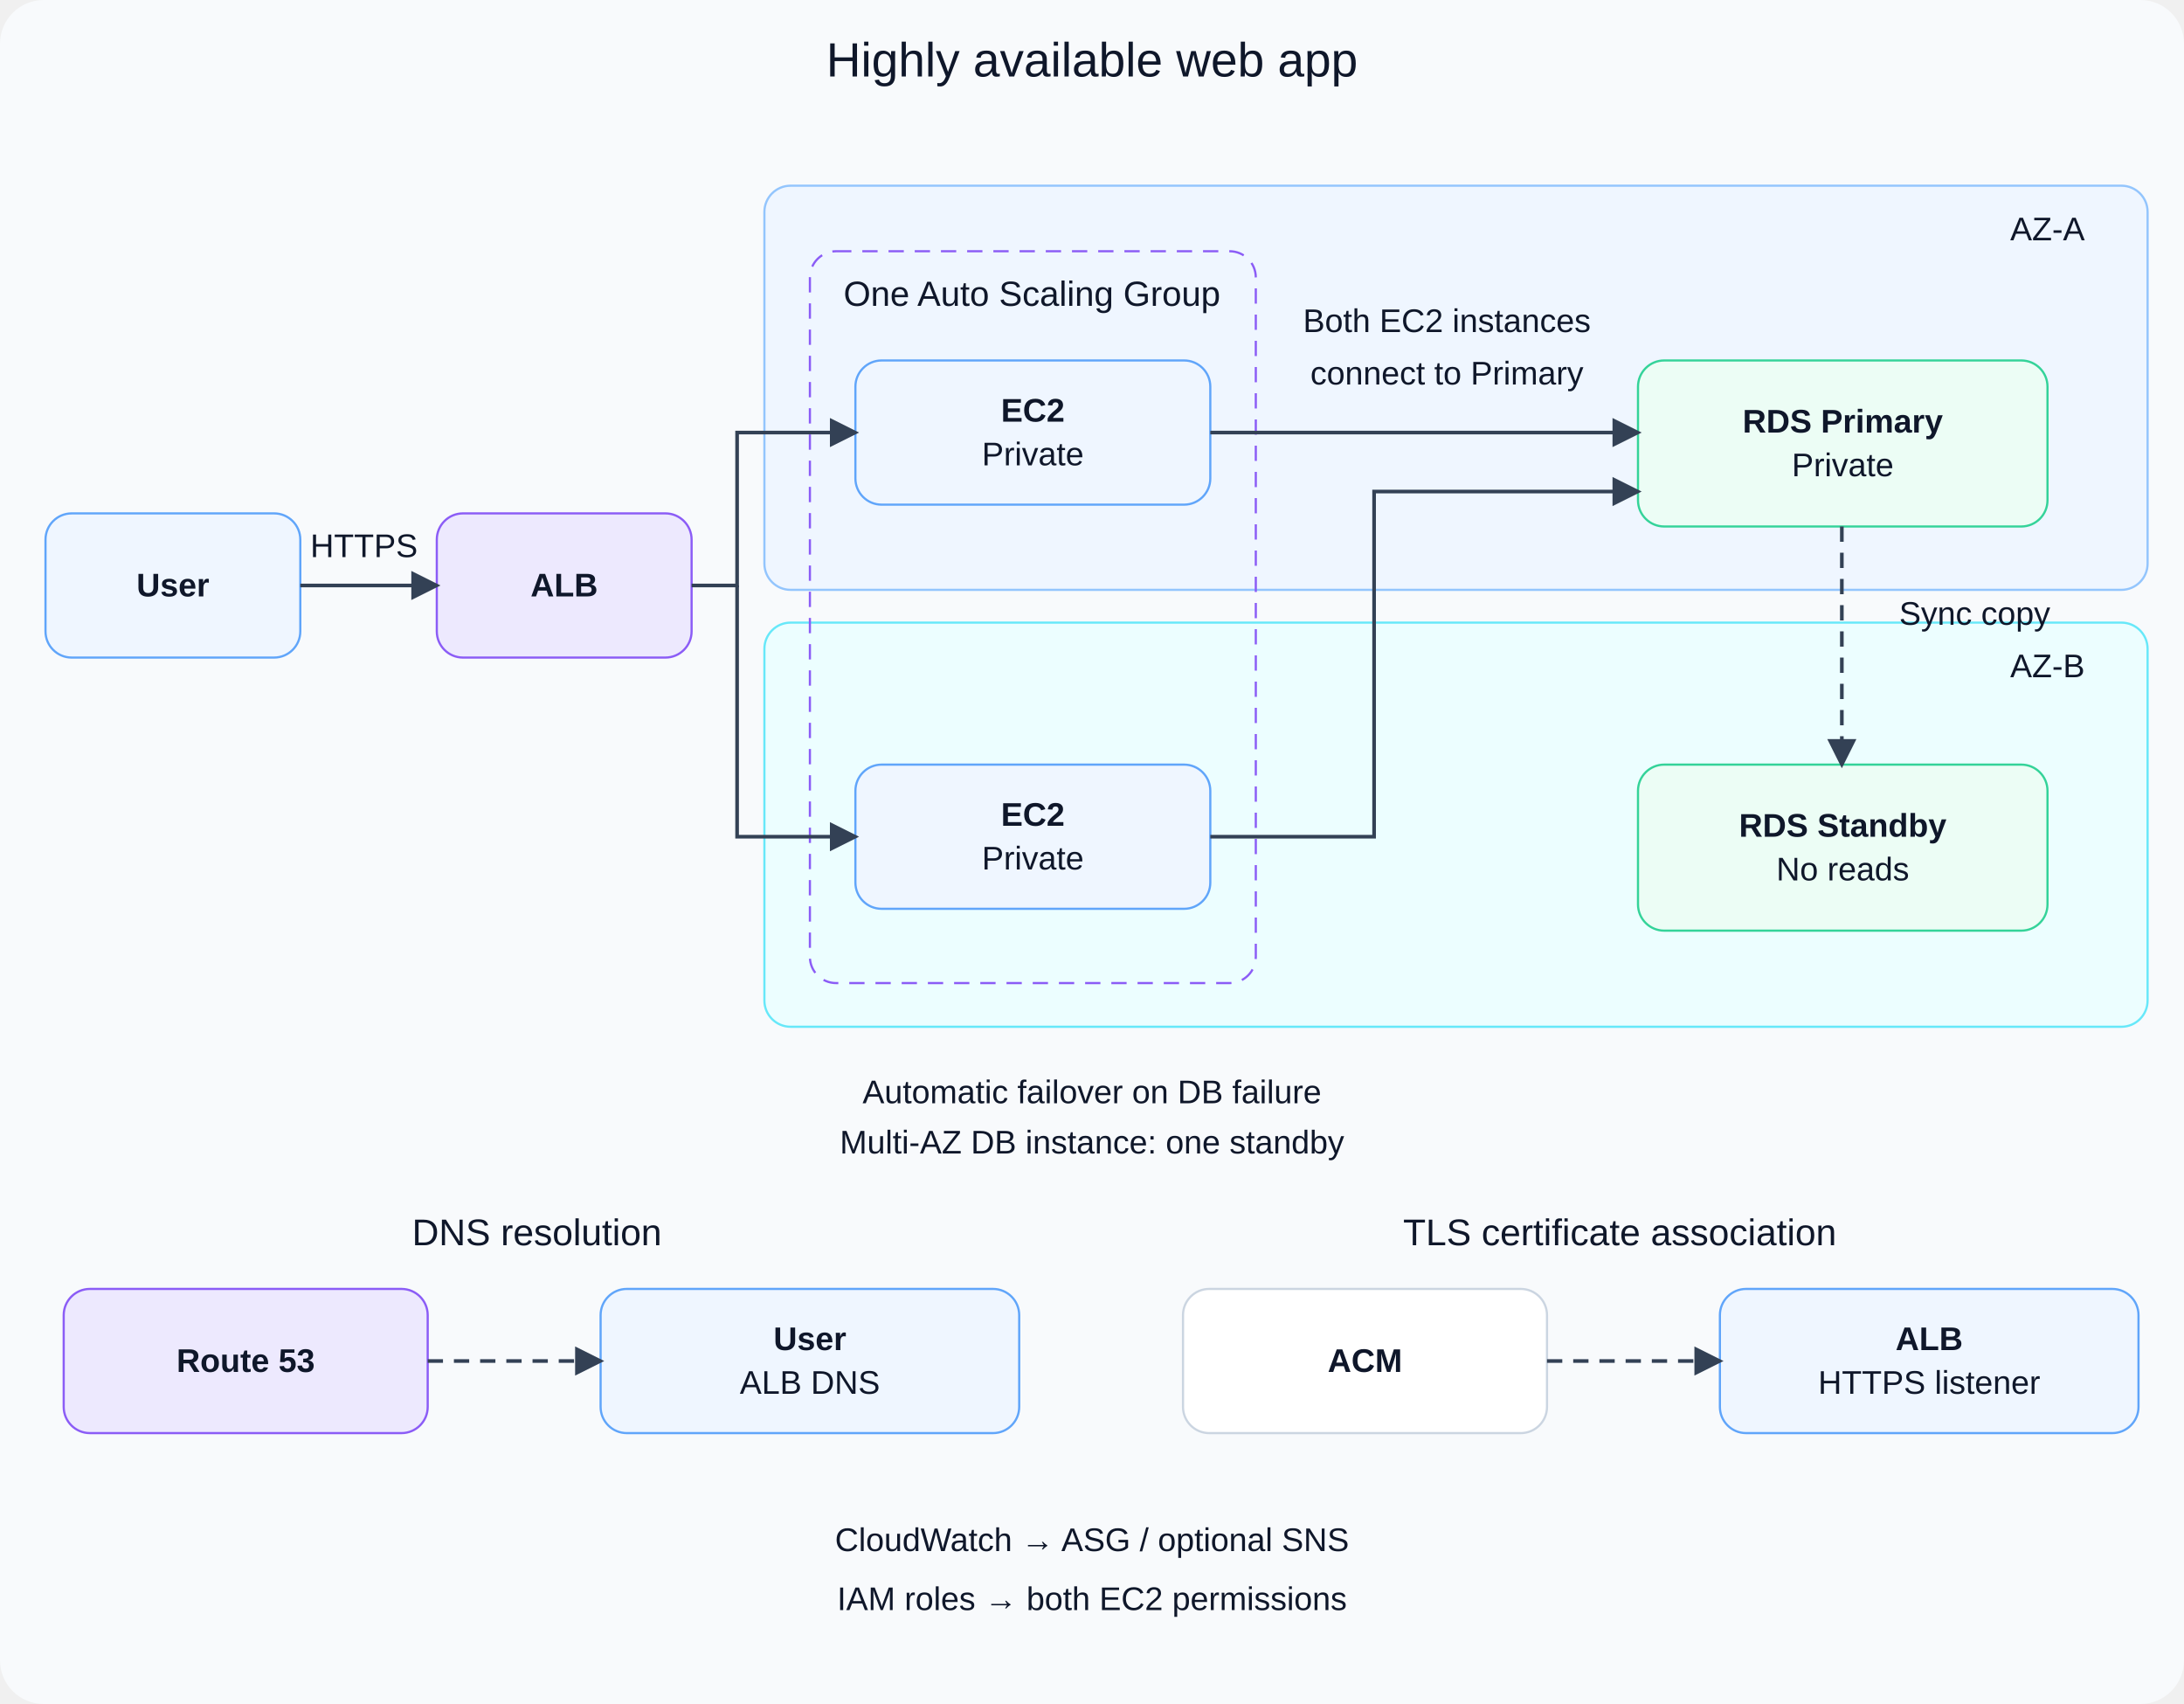
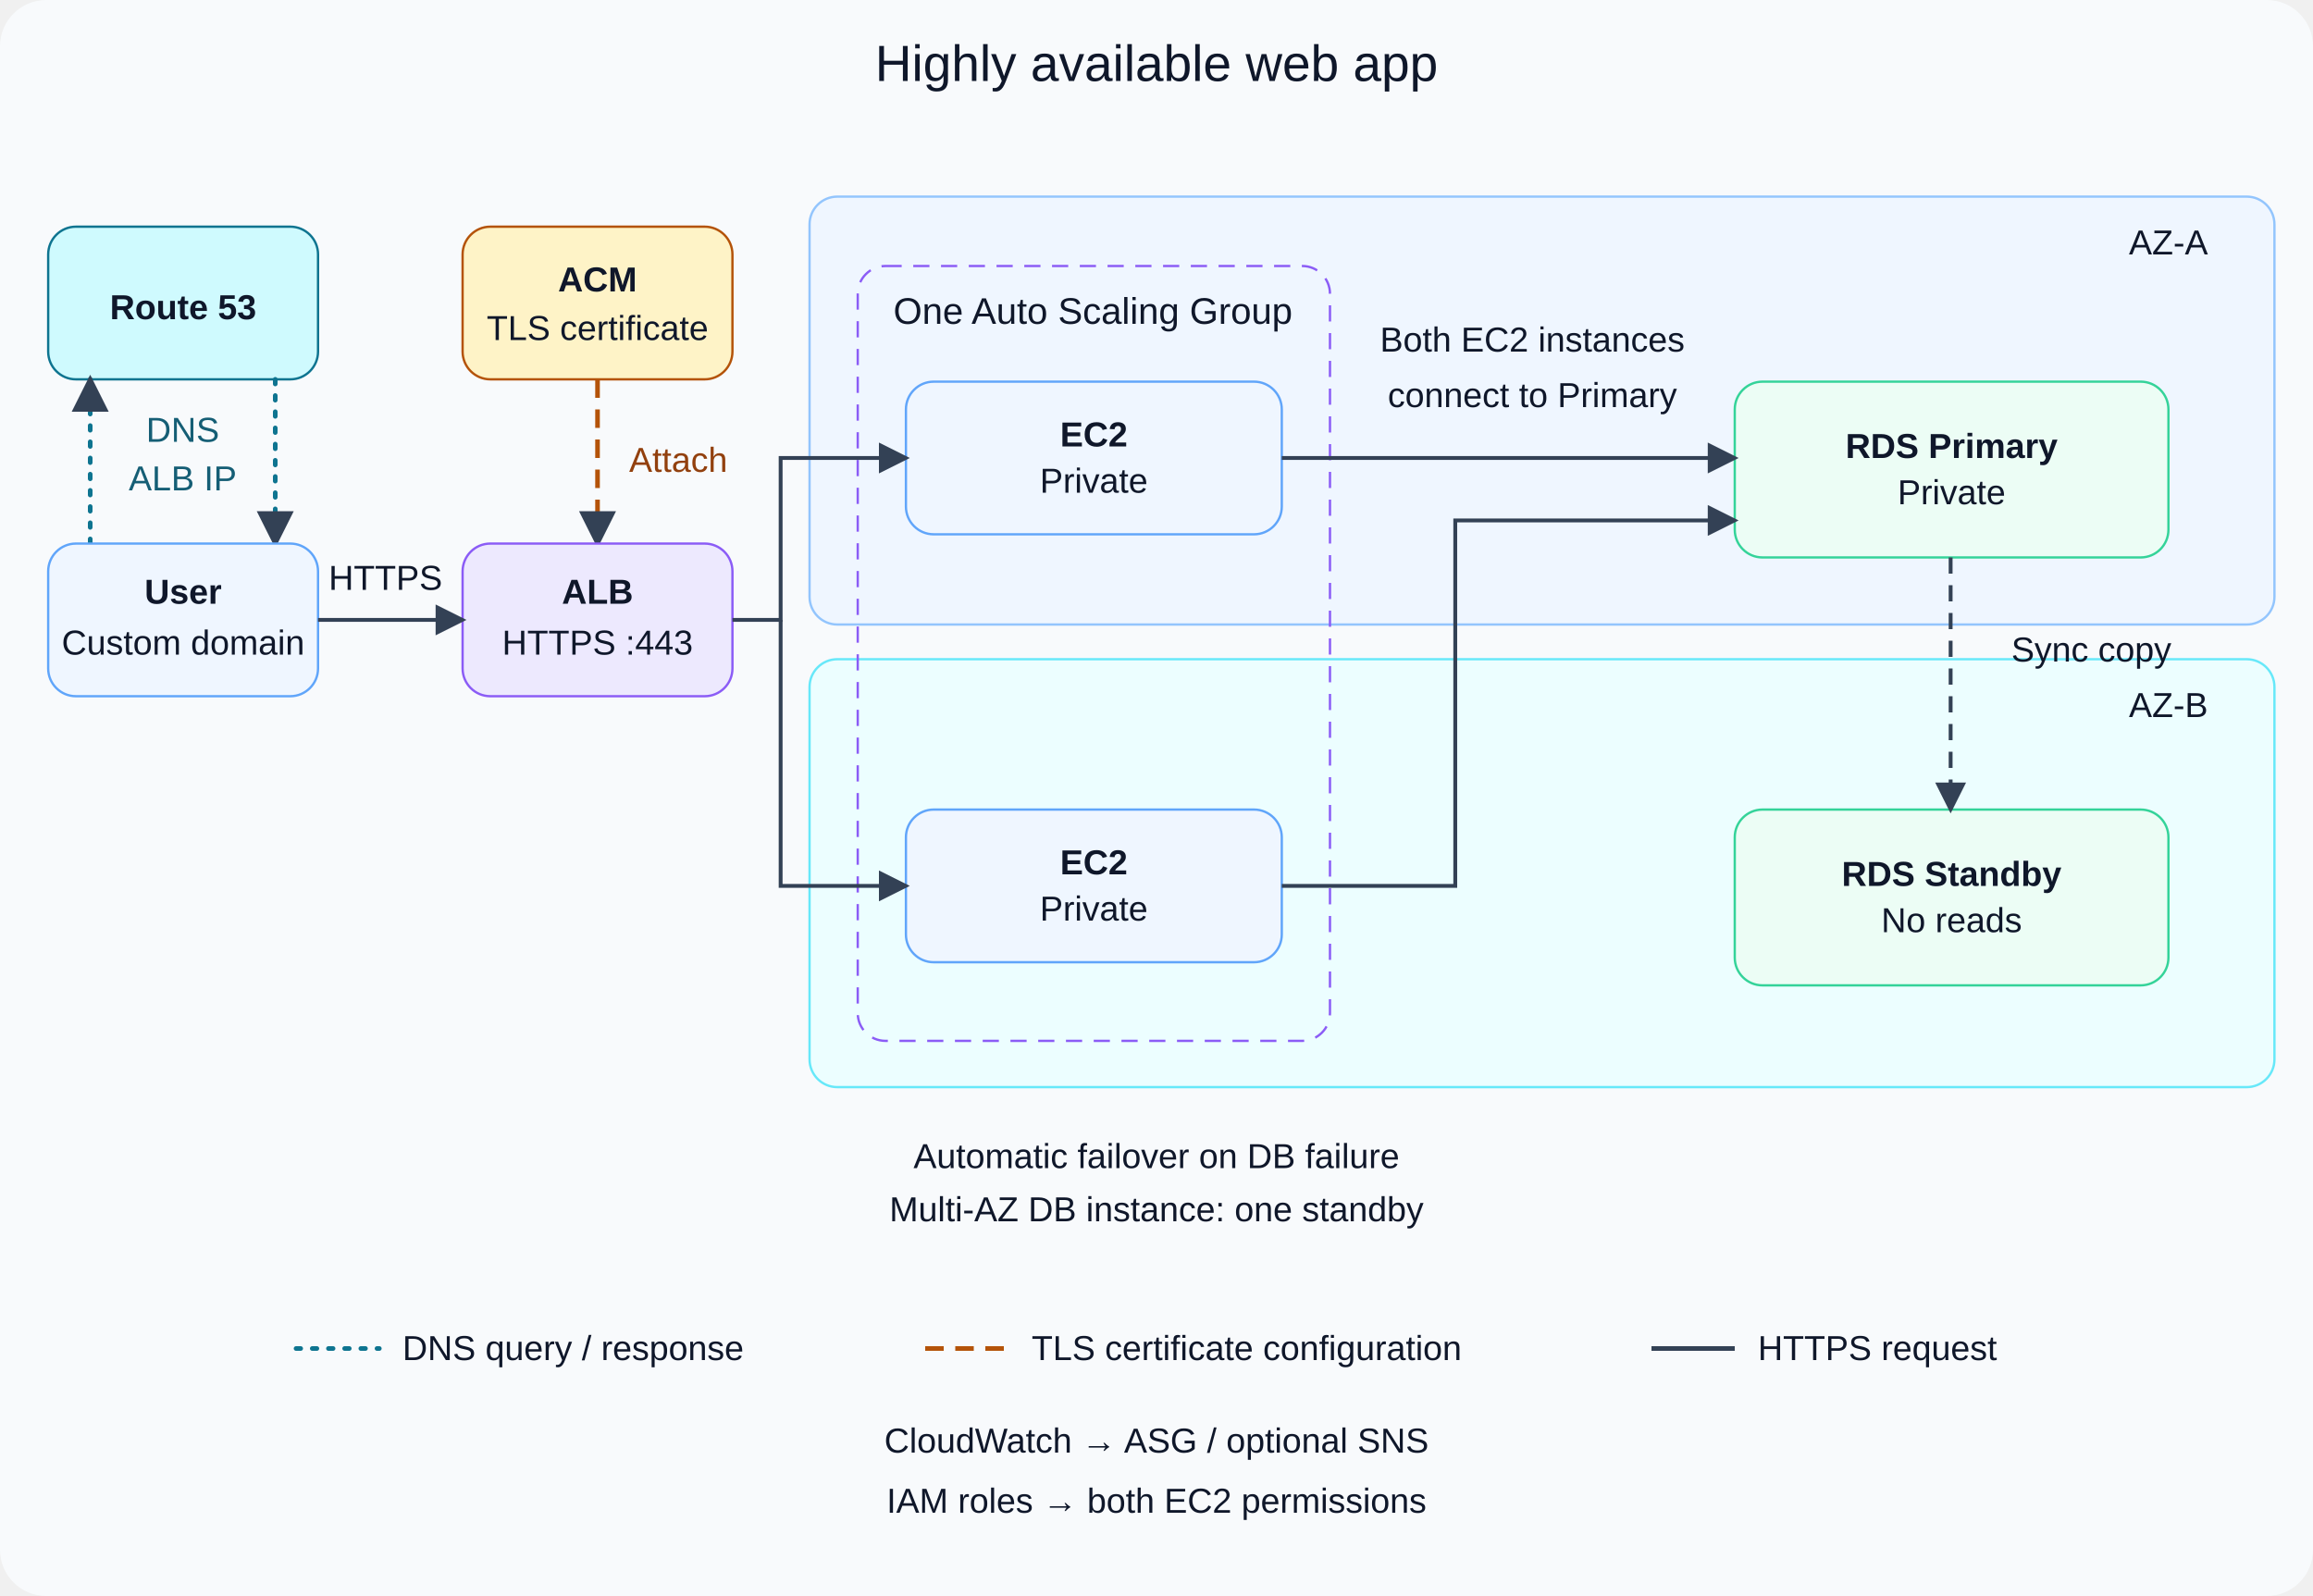
- <svg xmlns="http://www.w3.org/2000/svg" width="1000" height="780" viewBox="0 0 1000 780" role="img" aria-labelledby="title desc" xml:lang="en">
+ <svg xmlns="http://www.w3.org/2000/svg" width="1000" height="690" viewBox="0 0 1000 690" role="img" aria-labelledby="title desc" xml:lang="en">
  <defs>
    <marker id="arrow" markerWidth="8" markerHeight="8" refX="7" refY="4" orient="auto">
      <path d="M0 0 L8 4 L0 8 Z" fill="#334155" />
    </marker>
  </defs>
-   <rect width="1000" height="780" rx="20" fill="#f8fafc" />
+   <rect width="1000" height="690" rx="20" fill="#f8fafc" />
  <g font-family="Arial, 'Yu Gothic', 'Microsoft JhengHei', sans-serif" fill="#0f172a" font-size="15">
    <text x="500" y="35" text-anchor="middle" font-size="22" font-weight="400">Highly available web app</text>
    <rect x="350" y="85" width="633.333" height="185" rx="12" fill="#eff6ff" stroke="#93c5fd" />
    <rect x="350" y="285" width="633.333" height="185" rx="12" fill="#ecfeff" stroke="#67e8f9" />
    <text x="937.5" y="110" text-anchor="middle" font-size="15" font-weight="400">AZ-A</text>
    <text x="937.5" y="310" text-anchor="middle" font-size="15" font-weight="400">AZ-B</text>
    <rect x="370.833" y="115" width="204.167" height="335" rx="12" fill="none" stroke="#8b5cf6" stroke-dasharray="7 5" />
    <text x="472.5" y="140" text-anchor="middle" font-size="16" font-weight="400">One Auto Scaling Group</text>
+     <g id="dns">
+       <rect x="20.833" y="98" width="116.667" height="66" rx="12" fill="#cffafe" stroke="#0e7490" />
+       <text x="79.167" y="138" text-anchor="middle" font-weight="600">Route 53</text>
+     </g>
+     <path data-from="user" data-to="dns" data-relationship="dns" d="M39 235 V164" fill="none" stroke="#0e7490" stroke-width="2" stroke-dasharray="2 5" stroke-linecap="round" marker-end="url(#arrow)" />
+     <path data-from="dns" data-to="user" data-relationship="dns" d="M119 164 V235" fill="none" stroke="#0e7490" stroke-width="2" stroke-dasharray="2 5" stroke-linecap="round" marker-end="url(#arrow)" />
+     <text x="79" y="191" text-anchor="middle" fill="#155e75">DNS</text>
+     <text x="79" y="212" text-anchor="middle" fill="#155e75">ALB IP</text>
+     <g id="acm">
+       <rect x="200" y="98" width="116.667" height="66" rx="12" fill="#fef3c7" stroke="#b45309" />
+       <text x="258.333" y="126" text-anchor="middle" font-weight="600">ACM</text>
+       <text x="258.333" y="147" text-anchor="middle">TLS certificate</text>
+     </g>
+     <path data-from="acm" data-to="alb" data-relationship="tls" d="M258.333 164 V235" fill="none" stroke="#b45309" stroke-width="2" stroke-dasharray="8 5" marker-end="url(#arrow)" />
+     <text x="272" y="204" fill="#92400e">Attach</text>
    <g id="user">
      <rect x="20.833" y="235" width="116.667" height="66" rx="12" fill="#eff6ff" stroke="#60a5fa" />
-       <text x="79.167" y="273.0" text-anchor="middle" font-size="15" font-weight="600">User</text>
+       <text x="79.167" y="261" text-anchor="middle" font-size="15" font-weight="600">User</text>
+       <text x="79.167" y="283" text-anchor="middle">Custom domain</text>
    </g>
    <g id="alb">
      <rect x="200" y="235" width="116.667" height="66" rx="12" fill="#ede9fe" stroke="#8b5cf6" />
-       <text x="258.333" y="273.0" text-anchor="middle" font-size="15" font-weight="600">ALB</text>
+       <text x="258.333" y="261" text-anchor="middle" font-size="15" font-weight="600">ALB</text>
+       <text x="258.333" y="283" text-anchor="middle">HTTPS :443</text>
    </g>
    <text x="166.667" y="255" text-anchor="middle" font-size="15" font-weight="400">HTTPS</text>
    <g id="ec2-a">
      <rect x="391.667" y="165" width="162.5" height="66" rx="12" fill="#eff6ff" stroke="#60a5fa" />
      <text x="472.917" y="193.0" text-anchor="middle" font-size="15" font-weight="600">EC2</text>
      <text x="472.917" y="213.0" text-anchor="middle" font-size="15" font-weight="400">Private</text>
    </g>
    <g id="ec2-b">
      <rect x="391.667" y="350" width="162.5" height="66" rx="12" fill="#eff6ff" stroke="#60a5fa" />
      <text x="472.917" y="378.0" text-anchor="middle" font-size="15" font-weight="600">EC2</text>
      <text x="472.917" y="398.0" text-anchor="middle" font-size="15" font-weight="400">Private</text>
    </g>
    <g id="primary">
      <rect x="750" y="165" width="187.5" height="76" rx="12" fill="#ecfdf5" stroke="#34d399" />
      <text x="843.75" y="198.0" text-anchor="middle" font-size="15" font-weight="600">RDS Primary</text>
      <text x="843.75" y="218.0" text-anchor="middle" font-size="15" font-weight="400">Private</text>
    </g>
    <g id="standby">
      <rect x="750" y="350" width="187.5" height="76" rx="12" fill="#ecfdf5" stroke="#34d399" />
      <text x="843.75" y="383.0" text-anchor="middle" font-size="15" font-weight="600">RDS Standby</text>
      <text x="843.75" y="403.0" text-anchor="middle" font-size="15" font-weight="400">No reads</text>
    </g>
-     <path data-from="user" data-to="alb" d="M137.5 268 H200" fill="none" stroke="#334155" stroke-width="1.667" marker-end="url(#arrow)" />
+     <path data-from="user" data-to="alb" data-relationship="https" d="M137.5 268 H200" fill="none" stroke="#334155" stroke-width="1.667" marker-end="url(#arrow)" />
    <path data-from="alb" data-to="ec2-a" d="M316.667 268 H337.5 V198 H391.667" fill="none" stroke="#334155" stroke-width="1.667" marker-end="url(#arrow)" />
    <path data-from="alb" data-to="ec2-b" d="M337.5 268 V383 H391.667" fill="none" stroke="#334155" stroke-width="1.667" marker-end="url(#arrow)" />
    <path data-from="ec2-a" data-to="primary" d="M554.167 198 H750" fill="none" stroke="#334155" stroke-width="1.667" marker-end="url(#arrow)" />
    <path data-from="ec2-b" data-to="primary" d="M554.167 383 H629.167 V225 H750" fill="none" stroke="#334155" stroke-width="1.667" marker-end="url(#arrow)" />
    <g id="primary-connection-note">
      <text x="662.5" y="152" text-anchor="middle" font-size="15" font-weight="400">Both EC2 instances</text>
      <text x="662.5" y="176" text-anchor="middle" font-size="15" font-weight="400">connect to Primary</text>
    </g>
    <path data-from="primary" data-to="standby" d="M843.333 241 V350" fill="none" stroke="#334155" stroke-width="1.667" stroke-dasharray="7 5" marker-end="url(#arrow)" />
    <text x="904.167" y="286" text-anchor="middle" font-size="15" font-weight="400">Sync copy</text>
    <text x="500" y="505" text-anchor="middle" font-size="15" font-weight="400">Automatic failover on DB failure</text>
    <text x="500" y="528" text-anchor="middle" font-size="15" font-weight="400">Multi-AZ DB instance: one standby</text>
-     <text x="245.833" y="570" text-anchor="middle" font-size="17" font-weight="400">DNS resolution</text>
-     <g id="dns">
-       <rect x="29.167" y="590" width="166.667" height="66" rx="12" fill="#ede9fe" stroke="#8b5cf6" />
-       <text x="112.5" y="628.0" text-anchor="middle" font-size="15" font-weight="600">Route 53</text>
+     <g id="connection-legend">
+       <path d="M128 583 H164" stroke="#0e7490" stroke-width="2" stroke-dasharray="2 5" stroke-linecap="round" />
+       <text x="174" y="588">DNS query / response</text>
+       <path d="M400 583 H436" stroke="#b45309" stroke-width="2" stroke-dasharray="8 5" />
+       <text x="446" y="588">TLS certificate configuration</text>
+       <path d="M714 583 H750" stroke="#334155" stroke-width="2" />
+       <text x="760" y="588">HTTPS request</text>
    </g>
-     <g id="dns-answer">
-       <rect x="275" y="590" width="191.667" height="66" rx="12" fill="#eff6ff" stroke="#60a5fa" />
-       <text x="370.833" y="618.0" text-anchor="middle" font-size="15" font-weight="600">User</text>
-       <text x="370.833" y="638.0" text-anchor="middle" font-size="15" font-weight="400">ALB DNS</text>
-     </g>
-     <path data-from="dns" data-to="dns-answer" d="M195.833 623 H275" fill="none" stroke="#334155" stroke-width="1.667" stroke-dasharray="7 5" marker-end="url(#arrow)" />
-     <text x="741.667" y="570" text-anchor="middle" font-size="17" font-weight="400">TLS certificate association</text>
-     <g id="acm">
-       <rect x="541.667" y="590" width="166.667" height="66" rx="12" fill="#fff" stroke="#cbd5e1" />
-       <text x="625" y="628.0" text-anchor="middle" font-size="15" font-weight="600">ACM</text>
-     </g>
-     <g id="tls-listener">
-       <rect x="787.5" y="590" width="191.667" height="66" rx="12" fill="#eff6ff" stroke="#60a5fa" />
-       <text x="883.333" y="618.0" text-anchor="middle" font-size="15" font-weight="600">ALB</text>
-       <text x="883.333" y="638.0" text-anchor="middle" font-size="15" font-weight="400">HTTPS listener</text>
-     </g>
-     <path data-from="acm" data-to="tls-listener" d="M708.333 623 H787.5" fill="none" stroke="#334155" stroke-width="1.667" stroke-dasharray="7 5" marker-end="url(#arrow)" />
-     <text x="500" y="710" text-anchor="middle" font-size="15" font-weight="400">CloudWatch → ASG / optional SNS</text>
-     <text x="500" y="737" text-anchor="middle" font-size="15" font-weight="400">IAM roles → both EC2 permissions</text>
+     <text x="500" y="628" text-anchor="middle" font-size="15" font-weight="400">CloudWatch → ASG / optional SNS</text>
+     <text x="500" y="654" text-anchor="middle" font-size="15" font-weight="400">IAM roles → both EC2 permissions</text>
  </g>
</svg>
